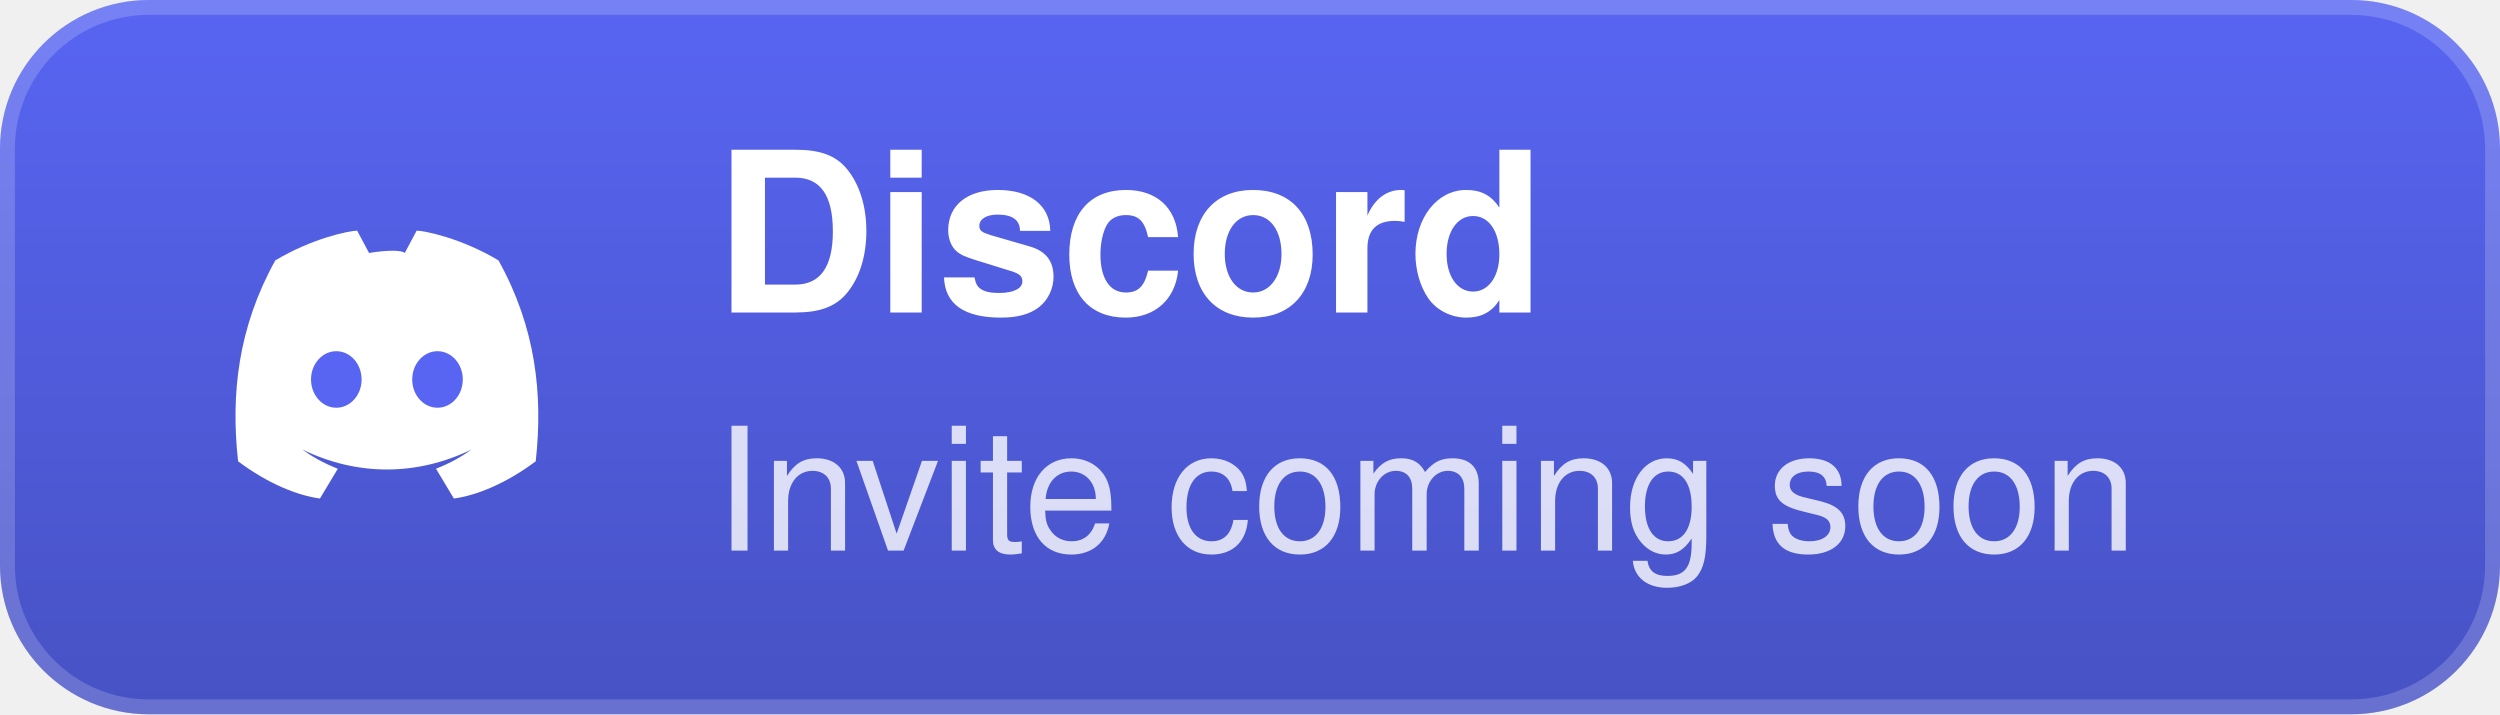
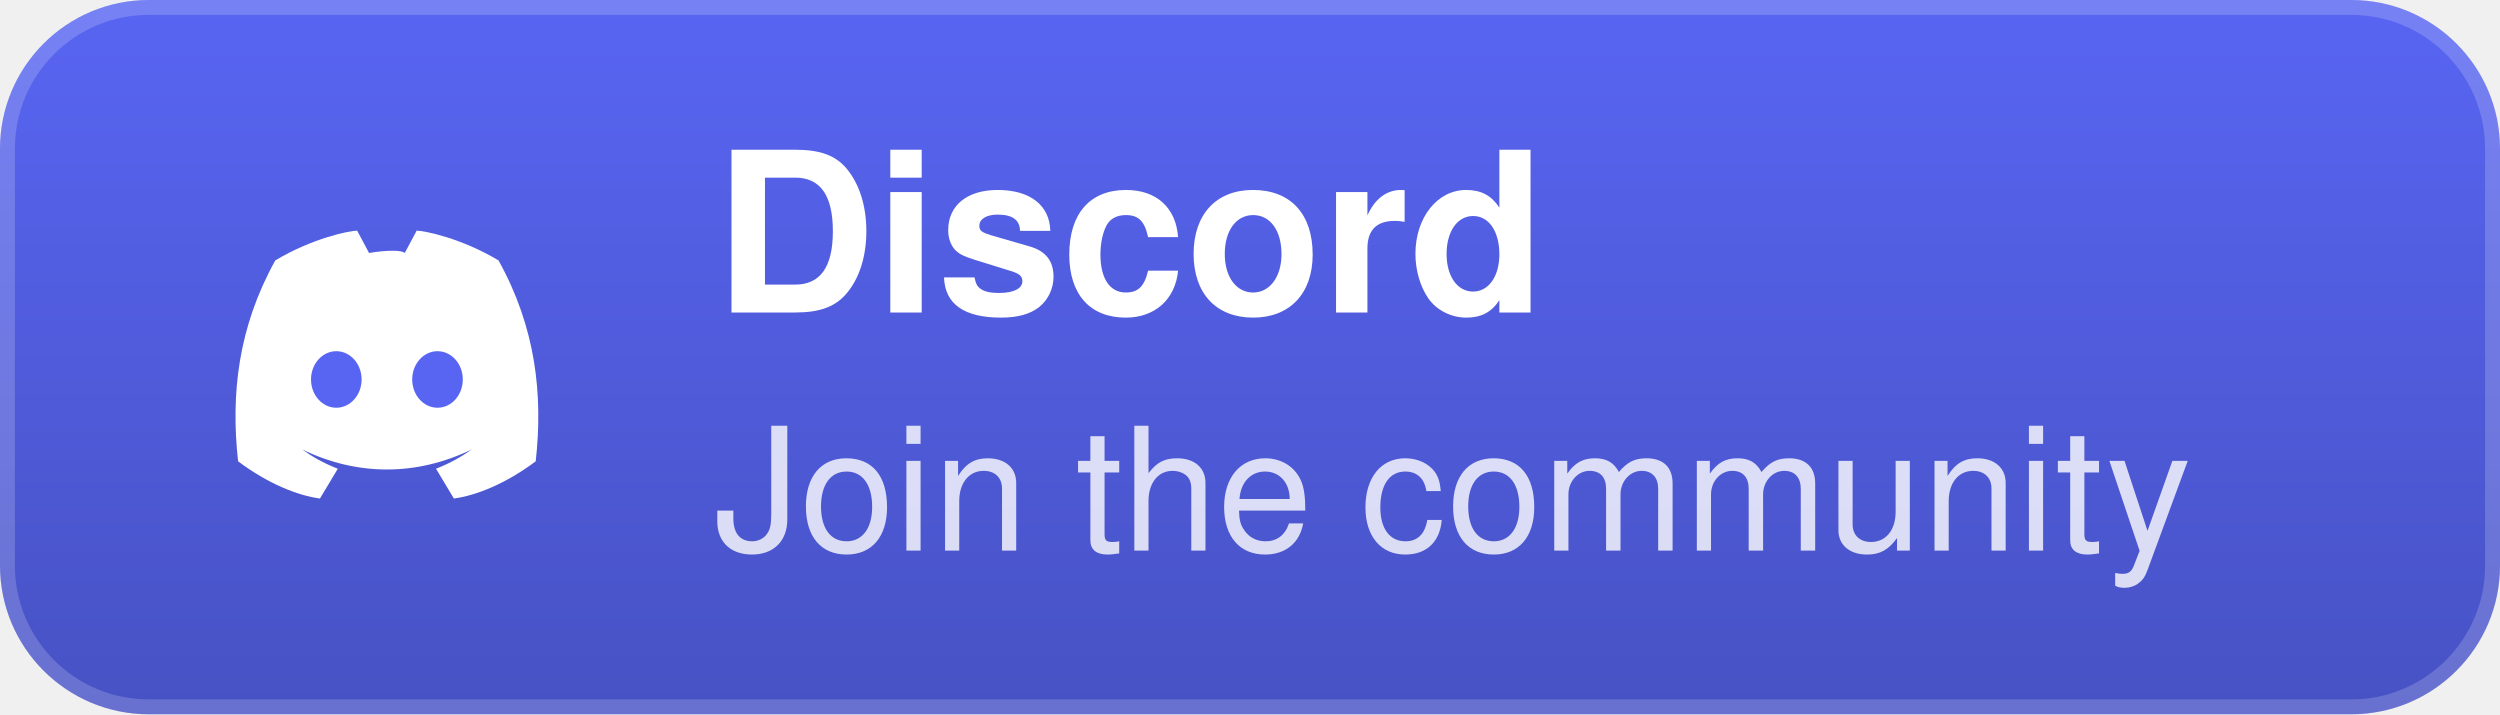
- <svg xmlns="http://www.w3.org/2000/svg" width="168" height="48" viewBox="0 0 168 48" role="img" aria-label="Discord: Invite coming soon">
+ <svg xmlns="http://www.w3.org/2000/svg" width="168" height="48" viewBox="0 0 168 48" role="img" aria-label="Discord: Join the community">
  <defs>
    <linearGradient id="g" x1="0" y1="0" x2="0" y2="1">
      <stop offset="0" stop-color="#5865F2" />
      <stop offset="1" stop-color="#4752c4" />
    </linearGradient>
  </defs>
  <rect width="168" height="48" rx="10" fill="url(#g)" />
  <rect x="0.5" y="0.5" width="167" height="47" rx="9.5" fill="none" stroke="#ffffff" stroke-opacity="0.18" />
  <g transform="translate(26 24)">
    <path d="M-7.5 -6.5 C-5 -8 -2.5 -8.5 -2 -8.5 L-1.2 -7 C0 -7.2 1 -7.2 1.2 -7 L2 -8.5 C2.5 -8.5 5 -8 7.5 -6.5 C10 -2 10.5 2.5 10 7 C8 8.5 6 9.3 4.5 9.5 L3.3 7.5 C4.3 7.1 5 6.7 5.7 6.2 C2 8 -2 8 -5.7 6.2 C-5 6.7 -4.3 7.1 -3.3 7.5 L-4.5 9.5 C-6 9.3 -8 8.5 -10 7 C-10.5 2.5 -10 -2 -7.5 -6.5 Z" fill="#fff" />
    <ellipse cx="-3.4" cy="1.5" rx="1.7" ry="1.9" fill="#5865F2" />
    <ellipse cx="3.4" cy="1.5" rx="1.7" ry="1.9" fill="#5865F2" />
  </g>
  <text x="48" y="21" fill="#ffffff" font-family="'Segoe UI',-apple-system,BlinkMacSystemFont,Helvetica,Arial,sans-serif" font-size="15" font-weight="700">Discord</text>
-   <text x="48" y="37" fill="#ffffff" fill-opacity="0.8" font-family="'Segoe UI',-apple-system,BlinkMacSystemFont,Helvetica,Arial,sans-serif" font-size="11.5">Invite coming soon</text>
+   <text x="48" y="37" fill="#ffffff" fill-opacity="0.8" font-family="'Segoe UI',-apple-system,BlinkMacSystemFont,Helvetica,Arial,sans-serif" font-size="11.5">Join the community</text>
</svg>
